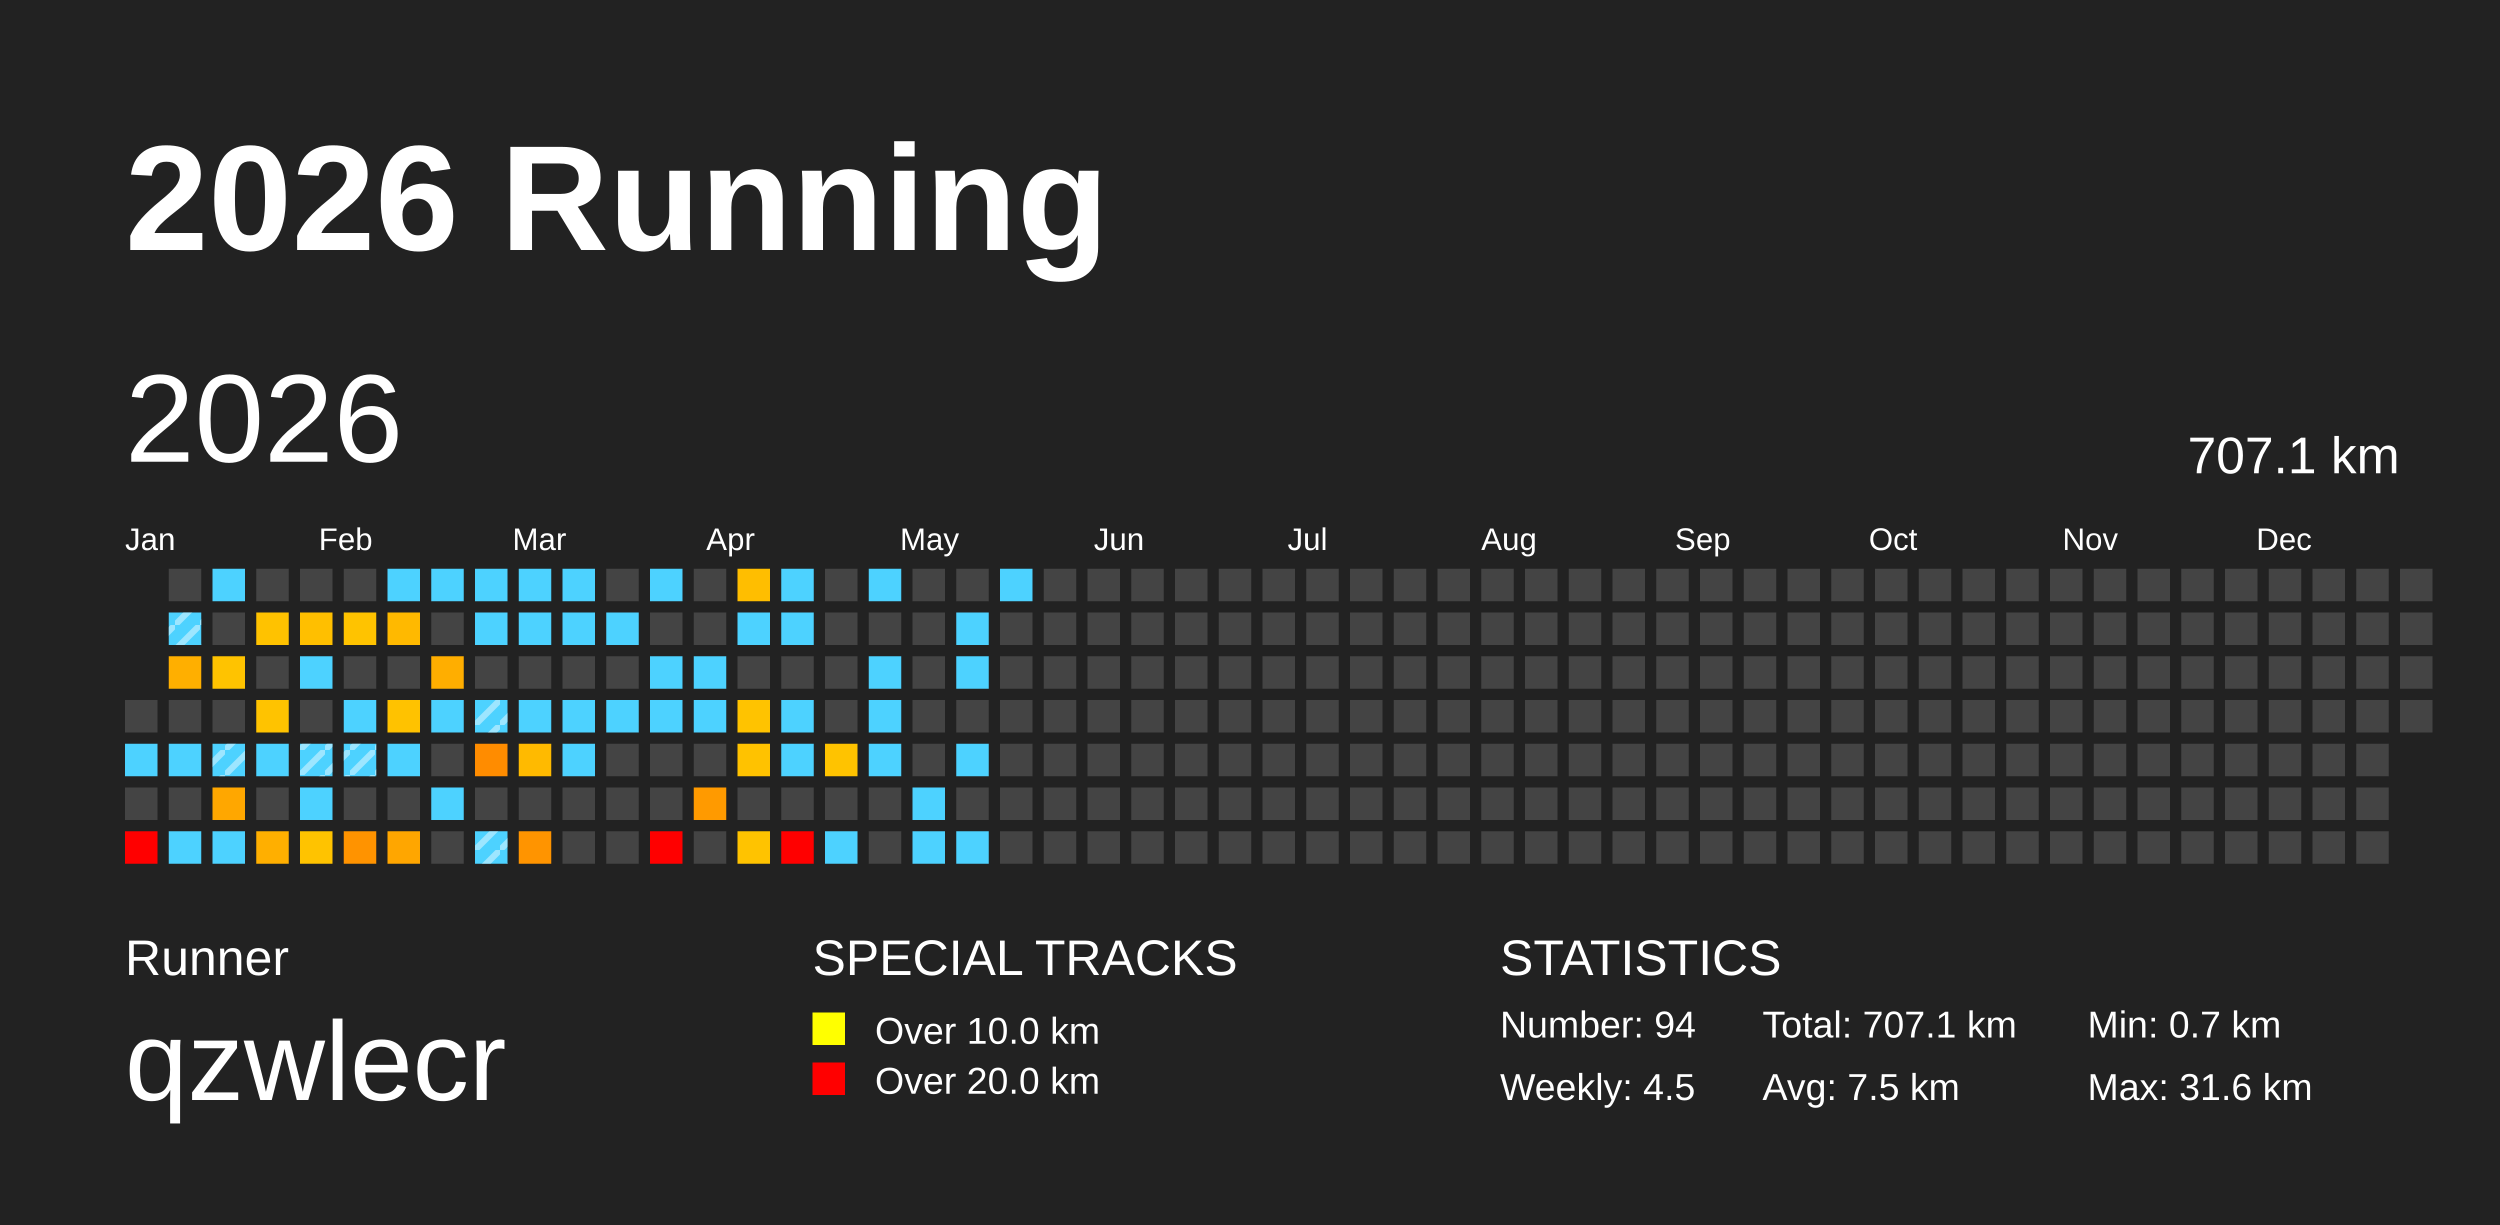
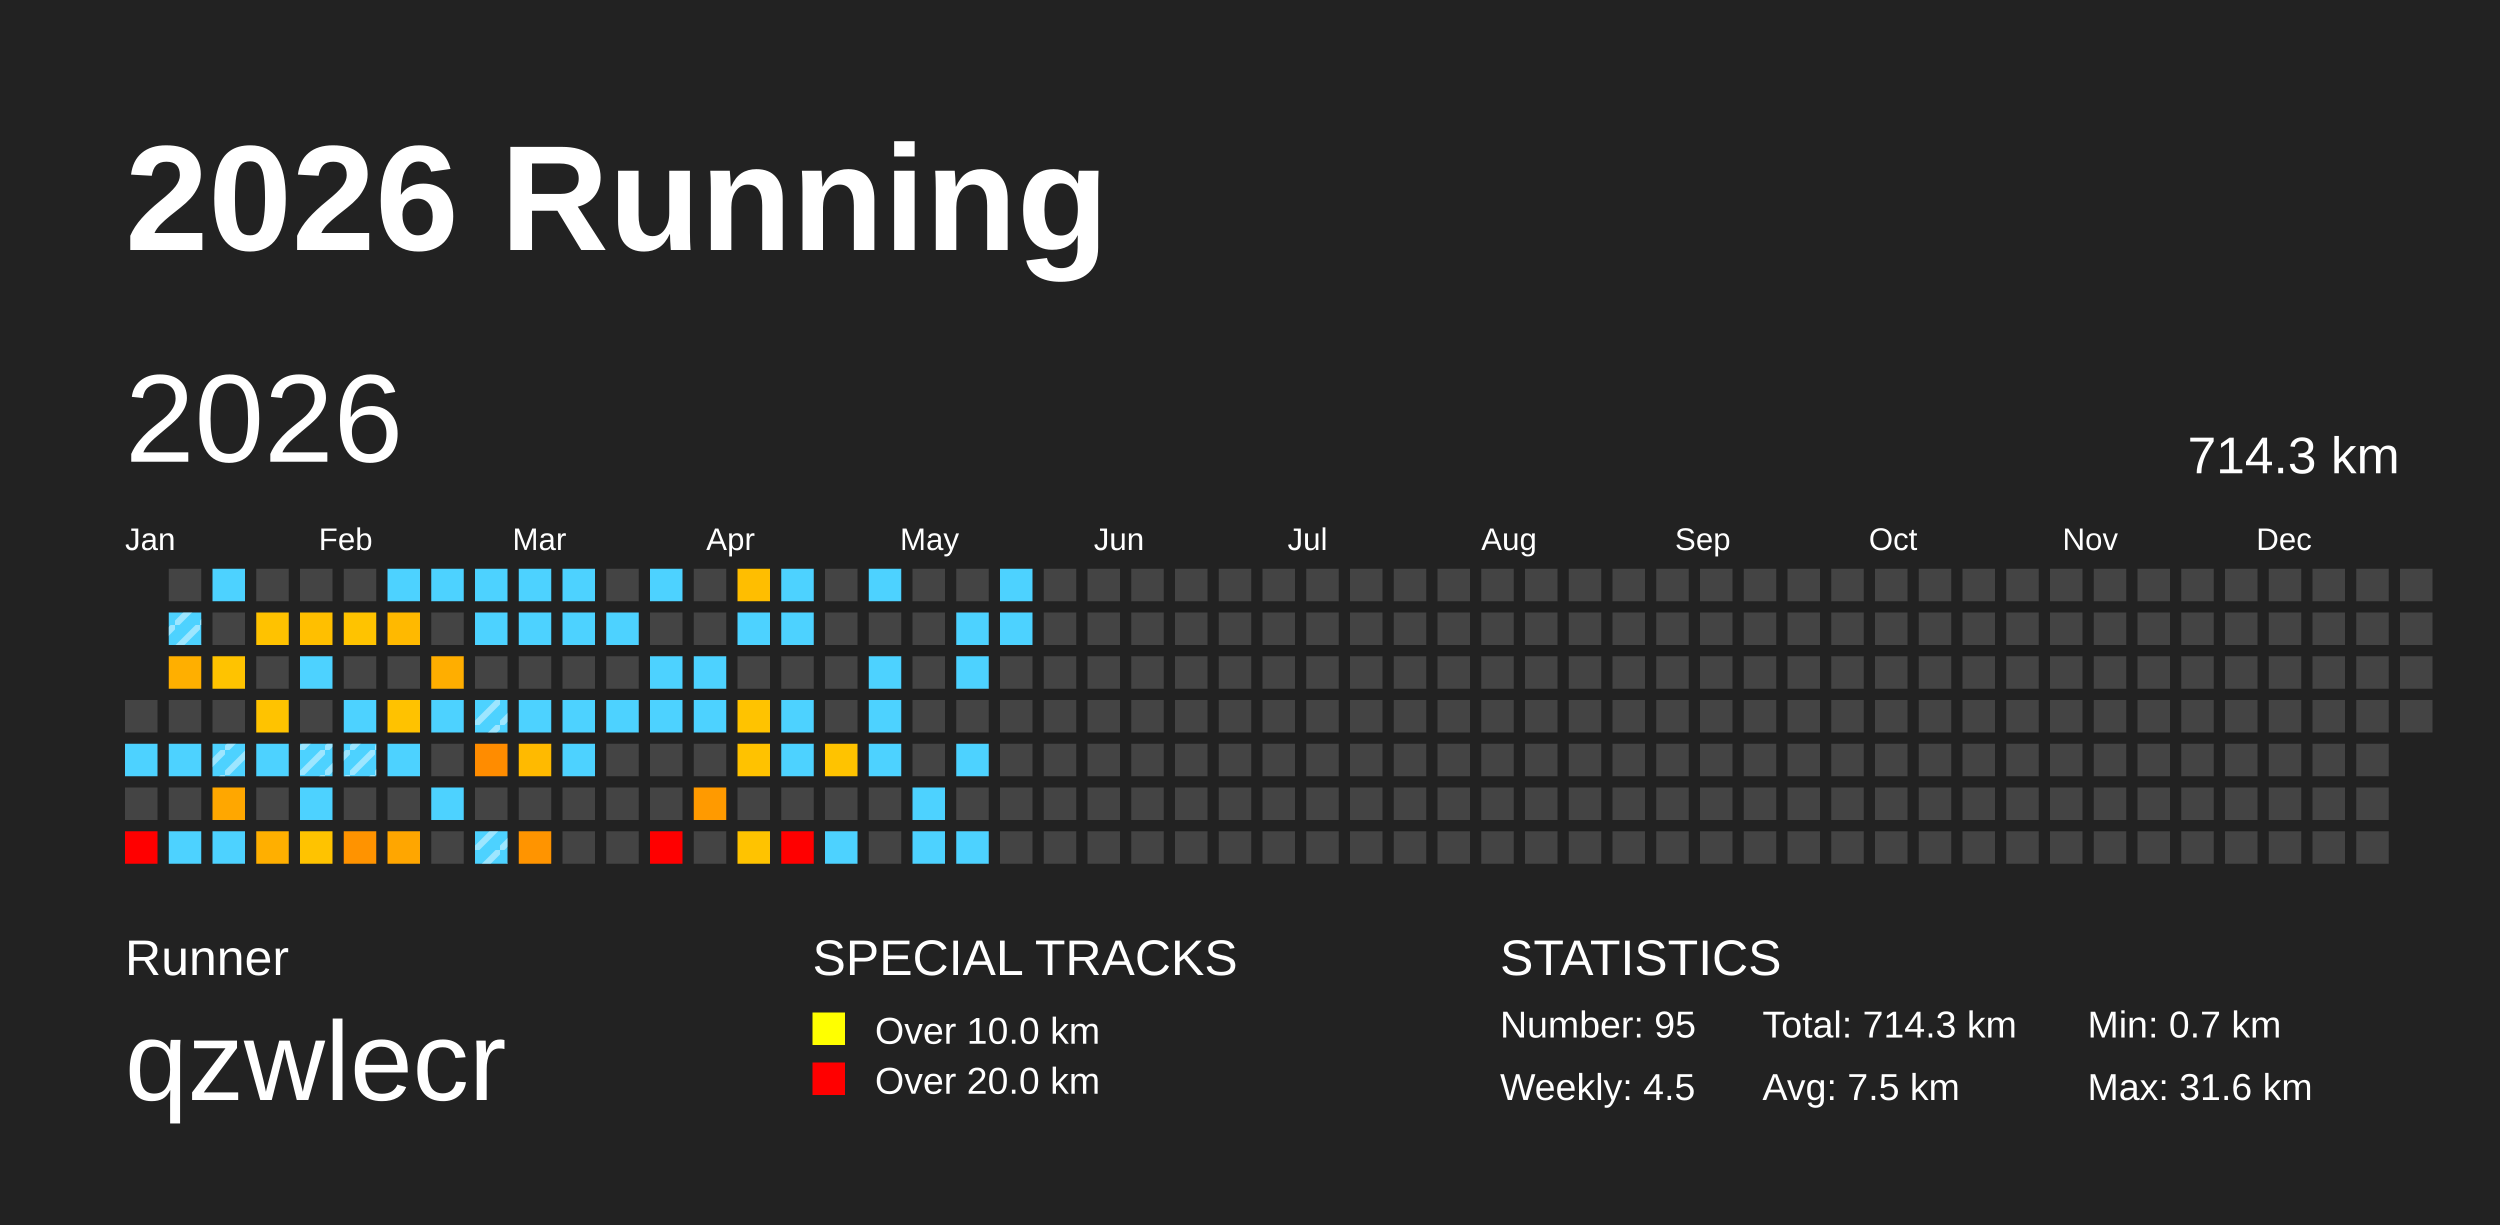
<svg xmlns="http://www.w3.org/2000/svg" baseProfile="full" height="98mm" version="1.1" viewBox="0,0,200,98" width="200mm">
  <defs>
    <pattern height="2" id="indoor-stripe" patternUnits="userSpaceOnUse" width="2">
      <line stroke="white" stroke-opacity="0.45" stroke-width="0.5" x1="0" x2="2" y1="2" y2="0" />
    </pattern>
  </defs>
  <rect fill="#222222" height="98" width="200" x="0" y="0" />
  <text fill="#FFFFFF" style="font-size:12px; font-family:Arial; font-weight:bold;" x="10" y="20">2026 Running</text>
  <text fill="#FFFFFF" style="font-size:4px; font-family:Arial" x="10" y="78">Runner</text>
  <text fill="#FFFFFF" style="font-size:9px; font-family:Arial" x="10" y="88">qzwlecr</text>
  <text fill="#FFFFFF" style="font-size:4px; font-family:Arial" x="65" y="78">SPECIAL TRACKS</text>
  <rect fill="yellow" height="2.6" width="2.6" x="65" y="81" />
  <text fill="#FFFFFF" style="font-size:3px; font-family:Arial" x="70" y="83.5">Over 10.0 km</text>
  <rect fill="red" height="2.6" width="2.6" x="65" y="85" />
  <text fill="#FFFFFF" style="font-size:3px; font-family:Arial" x="70" y="87.5">Over 20.0 km</text>
  <text fill="#FFFFFF" style="font-size:4px; font-family:Arial" x="120" y="78">STATISTICS</text>
-   <text fill="#FFFFFF" style="font-size:3px; font-family:Arial" x="120" y="83">Number: 94</text>
+   <text fill="#FFFFFF" style="font-size:3px; font-family:Arial" x="120" y="83">Number: 95</text>
  <text fill="#FFFFFF" style="font-size:3px; font-family:Arial" x="120" y="88">Weekly: 4.5</text>
-   <text fill="#FFFFFF" style="font-size:3px; font-family:Arial" x="141" y="83">Total: 707.1 km</text>
+   <text fill="#FFFFFF" style="font-size:3px; font-family:Arial" x="141" y="83">Total: 714.3 km</text>
  <text fill="#FFFFFF" style="font-size:3px; font-family:Arial" x="141" y="88">Avg: 7.5 km</text>
  <text fill="#FFFFFF" style="font-size:3px; font-family:Arial" x="167" y="83">Min: 0.7 km</text>
  <text fill="#FFFFFF" style="font-size:3px; font-family:Arial" x="167" y="88">Max: 31.6 km</text>
  <text dominant-baseline="hanging" fill="#FFFFFF" style="font-size:10.0px; font-family:Arial;" x="10" y="30">2026</text>
-   <text dominant-baseline="hanging" fill="#FFFFFF" style="font-size:4.125px; font-family:Arial;" x="175" y="35">707.1 km</text>
+   <text dominant-baseline="hanging" fill="#FFFFFF" style="font-size:4.125px; font-family:Arial;" x="175" y="35">714.3 km</text>
  <text fill="#FFFFFF" style="font-size:2.5px; font-family:Arial" x="10.0" y="44">Jan</text>
  <text fill="#FFFFFF" style="font-size:2.5px; font-family:Arial" x="25.5" y="44">Feb</text>
  <text fill="#FFFFFF" style="font-size:2.5px; font-family:Arial" x="41.0" y="44">Mar</text>
  <text fill="#FFFFFF" style="font-size:2.5px; font-family:Arial" x="56.5" y="44">Apr</text>
  <text fill="#FFFFFF" style="font-size:2.5px; font-family:Arial" x="72.0" y="44">May</text>
  <text fill="#FFFFFF" style="font-size:2.5px; font-family:Arial" x="87.5" y="44">Jun</text>
  <text fill="#FFFFFF" style="font-size:2.5px; font-family:Arial" x="103.0" y="44">Jul</text>
  <text fill="#FFFFFF" style="font-size:2.5px; font-family:Arial" x="118.5" y="44">Aug</text>
  <text fill="#FFFFFF" style="font-size:2.5px; font-family:Arial" x="134.0" y="44">Sep</text>
  <text fill="#FFFFFF" style="font-size:2.5px; font-family:Arial" x="149.5" y="44">Oct</text>
  <text fill="#FFFFFF" style="font-size:2.5px; font-family:Arial" x="165.0" y="44">Nov</text>
  <text fill="#FFFFFF" style="font-size:2.5px; font-family:Arial" x="180.5" y="44">Dec</text>
  <rect fill="#444444" height="2.6" width="2.6" x="10.0" y="56.0" />
  <rect fill="#4dd2ff" height="2.6" width="2.6" x="10.0" y="59.5" />
  <rect fill="#444444" height="2.6" width="2.6" x="10.0" y="63.0" />
  <rect fill="red" height="2.6" width="2.6" x="10.0" y="66.5" />
  <rect fill="#444444" height="2.6" width="2.6" x="13.5" y="45.5" />
  <rect fill="#4dd2ff" height="2.6" width="2.6" x="13.5" y="49.0" />
  <rect fill="url(#indoor-stripe)" height="2.6" style="pointer-events: none;" width="2.6" x="13.5" y="49.0" />
  <rect fill="#ffaf00" height="2.6" width="2.6" x="13.5" y="52.5" />
  <rect fill="#444444" height="2.6" width="2.6" x="13.5" y="56.0" />
  <rect fill="#4dd2ff" height="2.6" width="2.6" x="13.5" y="59.5" />
  <rect fill="#444444" height="2.6" width="2.6" x="13.5" y="63.0" />
  <rect fill="#4dd2ff" height="2.6" width="2.6" x="13.5" y="66.5" />
  <rect fill="#4dd2ff" height="2.6" width="2.6" x="17.0" y="45.5" />
  <rect fill="#444444" height="2.6" width="2.6" x="17.0" y="49.0" />
  <rect fill="#ffc300" height="2.6" width="2.6" x="17.0" y="52.5" />
  <rect fill="#444444" height="2.6" width="2.6" x="17.0" y="56.0" />
  <rect fill="#4dd2ff" height="2.6" width="2.6" x="17.0" y="59.5" />
  <rect fill="url(#indoor-stripe)" height="2.6" style="pointer-events: none;" width="2.6" x="17.0" y="59.5" />
  <rect fill="#ffa700" height="2.6" width="2.6" x="17.0" y="63.0" />
  <rect fill="#4dd2ff" height="2.6" width="2.6" x="17.0" y="66.5" />
  <rect fill="#444444" height="2.6" width="2.6" x="20.5" y="45.5" />
  <rect fill="#ffc200" height="2.6" width="2.6" x="20.5" y="49.0" />
  <rect fill="#444444" height="2.6" width="2.6" x="20.5" y="52.5" />
  <rect fill="#ffc300" height="2.6" width="2.6" x="20.5" y="56.0" />
  <rect fill="#4dd2ff" height="2.6" width="2.6" x="20.5" y="59.5" />
  <rect fill="#444444" height="2.6" width="2.6" x="20.5" y="63.0" />
  <rect fill="#ffaf00" height="2.6" width="2.6" x="20.5" y="66.5" />
  <rect fill="#444444" height="2.6" width="2.6" x="24.0" y="45.5" />
  <rect fill="#ffbf00" height="2.6" width="2.6" x="24.0" y="49.0" />
  <rect fill="#4dd2ff" height="2.6" width="2.6" x="24.0" y="52.5" />
  <rect fill="#444444" height="2.6" width="2.6" x="24.0" y="56.0" />
  <rect fill="#4dd2ff" height="2.6" width="2.6" x="24.0" y="59.5" />
  <rect fill="url(#indoor-stripe)" height="2.6" style="pointer-events: none;" width="2.6" x="24.0" y="59.5" />
  <rect fill="#4dd2ff" height="2.6" width="2.6" x="24.0" y="63.0" />
  <rect fill="#ffc300" height="2.6" width="2.6" x="24.0" y="66.5" />
  <rect fill="#444444" height="2.6" width="2.6" x="27.5" y="45.5" />
  <rect fill="#ffc300" height="2.6" width="2.6" x="27.5" y="49.0" />
  <rect fill="#444444" height="2.6" width="2.6" x="27.5" y="52.5" />
  <rect fill="#4dd2ff" height="2.6" width="2.6" x="27.5" y="56.0" />
  <rect fill="#4dd2ff" height="2.6" width="2.6" x="27.5" y="59.5" />
  <rect fill="url(#indoor-stripe)" height="2.6" style="pointer-events: none;" width="2.6" x="27.5" y="59.5" />
  <rect fill="#444444" height="2.6" width="2.6" x="27.5" y="63.0" />
  <rect fill="#ff9300" height="2.6" width="2.6" x="27.5" y="66.5" />
  <rect fill="#4dd2ff" height="2.6" width="2.6" x="31.0" y="45.5" />
  <rect fill="#ffb900" height="2.6" width="2.6" x="31.0" y="49.0" />
  <rect fill="#444444" height="2.6" width="2.6" x="31.0" y="52.5" />
  <rect fill="#ffc200" height="2.6" width="2.6" x="31.0" y="56.0" />
  <rect fill="#4dd2ff" height="2.6" width="2.6" x="31.0" y="59.5" />
  <rect fill="#444444" height="2.6" width="2.6" x="31.0" y="63.0" />
  <rect fill="#ffa600" height="2.6" width="2.6" x="31.0" y="66.5" />
  <rect fill="#4dd2ff" height="2.6" width="2.6" x="34.5" y="45.5" />
  <rect fill="#444444" height="2.6" width="2.6" x="34.5" y="49.0" />
  <rect fill="#ffae00" height="2.6" width="2.6" x="34.5" y="52.5" />
  <rect fill="#4dd2ff" height="2.6" width="2.6" x="34.5" y="56.0" />
  <rect fill="#444444" height="2.6" width="2.6" x="34.5" y="59.5" />
  <rect fill="#4dd2ff" height="2.6" width="2.6" x="34.5" y="63.0" />
  <rect fill="#444444" height="2.6" width="2.6" x="34.5" y="66.5" />
  <rect fill="#4dd2ff" height="2.6" width="2.6" x="38.0" y="45.5" />
  <rect fill="#4dd2ff" height="2.6" width="2.6" x="38.0" y="49.0" />
  <rect fill="#444444" height="2.6" width="2.6" x="38.0" y="52.5" />
  <rect fill="#4dd2ff" height="2.6" width="2.6" x="38.0" y="56.0" />
  <rect fill="url(#indoor-stripe)" height="2.6" style="pointer-events: none;" width="2.6" x="38.0" y="56.0" />
  <rect fill="#ff8c00" height="2.6" width="2.6" x="38.0" y="59.5" />
  <rect fill="#444444" height="2.6" width="2.6" x="38.0" y="63.0" />
  <rect fill="#4dd2ff" height="2.6" width="2.6" x="38.0" y="66.5" />
  <rect fill="url(#indoor-stripe)" height="2.6" style="pointer-events: none;" width="2.6" x="38.0" y="66.5" />
  <rect fill="#4dd2ff" height="2.6" width="2.6" x="41.5" y="45.5" />
  <rect fill="#4dd2ff" height="2.6" width="2.6" x="41.5" y="49.0" />
  <rect fill="#444444" height="2.6" width="2.6" x="41.5" y="52.5" />
  <rect fill="#4dd2ff" height="2.6" width="2.6" x="41.5" y="56.0" />
  <rect fill="#ffba00" height="2.6" width="2.6" x="41.5" y="59.5" />
  <rect fill="#444444" height="2.6" width="2.6" x="41.5" y="63.0" />
  <rect fill="#ff9400" height="2.6" width="2.6" x="41.5" y="66.5" />
  <rect fill="#4dd2ff" height="2.6" width="2.6" x="45.0" y="45.5" />
  <rect fill="#4dd2ff" height="2.6" width="2.6" x="45.0" y="49.0" />
  <rect fill="#444444" height="2.6" width="2.6" x="45.0" y="52.5" />
  <rect fill="#4dd2ff" height="2.6" width="2.6" x="45.0" y="56.0" />
  <rect fill="#4dd2ff" height="2.6" width="2.6" x="45.0" y="59.5" />
  <rect fill="#444444" height="2.6" width="2.6" x="45.0" y="63.0" />
  <rect fill="#444444" height="2.6" width="2.6" x="45.0" y="66.5" />
  <rect fill="#444444" height="2.6" width="2.6" x="48.5" y="45.5" />
  <rect fill="#4dd2ff" height="2.6" width="2.6" x="48.5" y="49.0" />
  <rect fill="#444444" height="2.6" width="2.6" x="48.5" y="52.5" />
  <rect fill="#4dd2ff" height="2.6" width="2.6" x="48.5" y="56.0" />
  <rect fill="#444444" height="2.6" width="2.6" x="48.5" y="59.5" />
  <rect fill="#444444" height="2.6" width="2.6" x="48.5" y="63.0" />
  <rect fill="#444444" height="2.6" width="2.6" x="48.5" y="66.5" />
  <rect fill="#4dd2ff" height="2.6" width="2.6" x="52.0" y="45.5" />
  <rect fill="#444444" height="2.6" width="2.6" x="52.0" y="49.0" />
  <rect fill="#4dd2ff" height="2.6" width="2.6" x="52.0" y="52.5" />
  <rect fill="#4dd2ff" height="2.6" width="2.6" x="52.0" y="56.0" />
  <rect fill="#444444" height="2.6" width="2.6" x="52.0" y="59.5" />
  <rect fill="#444444" height="2.6" width="2.6" x="52.0" y="63.0" />
  <rect fill="red" height="2.6" width="2.6" x="52.0" y="66.5" />
  <rect fill="#444444" height="2.6" width="2.6" x="55.5" y="45.5" />
  <rect fill="#444444" height="2.6" width="2.6" x="55.5" y="49.0" />
  <rect fill="#4dd2ff" height="2.6" width="2.6" x="55.5" y="52.5" />
  <rect fill="#4dd2ff" height="2.6" width="2.6" x="55.5" y="56.0" />
  <rect fill="#444444" height="2.6" width="2.6" x="55.5" y="59.5" />
  <rect fill="#ff9a00" height="2.6" width="2.6" x="55.5" y="63.0" />
  <rect fill="#444444" height="2.6" width="2.6" x="55.5" y="66.5" />
  <rect fill="#ffbe00" height="2.6" width="2.6" x="59.0" y="45.5" />
  <rect fill="#4dd2ff" height="2.6" width="2.6" x="59.0" y="49.0" />
  <rect fill="#444444" height="2.6" width="2.6" x="59.0" y="52.5" />
  <rect fill="#ffc300" height="2.6" width="2.6" x="59.0" y="56.0" />
  <rect fill="#ffc200" height="2.6" width="2.6" x="59.0" y="59.5" />
  <rect fill="#444444" height="2.6" width="2.6" x="59.0" y="63.0" />
  <rect fill="#ffc300" height="2.6" width="2.6" x="59.0" y="66.5" />
  <rect fill="#4dd2ff" height="2.6" width="2.6" x="62.5" y="45.5" />
  <rect fill="#4dd2ff" height="2.6" width="2.6" x="62.5" y="49.0" />
  <rect fill="#444444" height="2.6" width="2.6" x="62.5" y="52.5" />
  <rect fill="#4dd2ff" height="2.6" width="2.6" x="62.5" y="56.0" />
  <rect fill="#4dd2ff" height="2.6" width="2.6" x="62.5" y="59.5" />
  <rect fill="#444444" height="2.6" width="2.6" x="62.5" y="63.0" />
  <rect fill="red" height="2.6" width="2.6" x="62.5" y="66.5" />
  <rect fill="#444444" height="2.6" width="2.6" x="66.0" y="45.5" />
  <rect fill="#444444" height="2.6" width="2.6" x="66.0" y="49.0" />
  <rect fill="#444444" height="2.6" width="2.6" x="66.0" y="52.5" />
  <rect fill="#444444" height="2.6" width="2.6" x="66.0" y="56.0" />
  <rect fill="#ffc300" height="2.6" width="2.6" x="66.0" y="59.5" />
  <rect fill="#444444" height="2.6" width="2.6" x="66.0" y="63.0" />
  <rect fill="#4dd2ff" height="2.6" width="2.6" x="66.0" y="66.5" />
  <rect fill="#4dd2ff" height="2.6" width="2.6" x="69.5" y="45.5" />
  <rect fill="#444444" height="2.6" width="2.6" x="69.5" y="49.0" />
  <rect fill="#4dd2ff" height="2.6" width="2.6" x="69.5" y="52.5" />
  <rect fill="#4dd2ff" height="2.6" width="2.6" x="69.5" y="56.0" />
  <rect fill="#4dd2ff" height="2.6" width="2.6" x="69.5" y="59.5" />
  <rect fill="#444444" height="2.6" width="2.6" x="69.5" y="63.0" />
  <rect fill="#444444" height="2.6" width="2.6" x="69.5" y="66.5" />
  <rect fill="#444444" height="2.6" width="2.6" x="73.0" y="45.5" />
  <rect fill="#444444" height="2.6" width="2.6" x="73.0" y="49.0" />
  <rect fill="#444444" height="2.6" width="2.6" x="73.0" y="52.5" />
  <rect fill="#444444" height="2.6" width="2.6" x="73.0" y="56.0" />
  <rect fill="#444444" height="2.6" width="2.6" x="73.0" y="59.5" />
  <rect fill="#4dd2ff" height="2.6" width="2.6" x="73.0" y="63.0" />
  <rect fill="#4dd2ff" height="2.6" width="2.6" x="73.0" y="66.5" />
  <rect fill="#444444" height="2.6" width="2.6" x="76.5" y="45.5" />
  <rect fill="#4dd2ff" height="2.6" width="2.6" x="76.5" y="49.0" />
  <rect fill="#4dd2ff" height="2.6" width="2.6" x="76.5" y="52.5" />
  <rect fill="#444444" height="2.6" width="2.6" x="76.5" y="56.0" />
  <rect fill="#4dd2ff" height="2.6" width="2.6" x="76.5" y="59.5" />
  <rect fill="#444444" height="2.6" width="2.6" x="76.5" y="63.0" />
  <rect fill="#4dd2ff" height="2.6" width="2.6" x="76.5" y="66.5" />
  <rect fill="#4dd2ff" height="2.6" width="2.6" x="80.0" y="45.5" />
-   <rect fill="#444444" height="2.6" width="2.6" x="80.0" y="49.0" />
+   <rect fill="#4dd2ff" height="2.6" width="2.6" x="80.0" y="49.0" />
  <rect fill="#444444" height="2.6" width="2.6" x="80.0" y="52.5" />
  <rect fill="#444444" height="2.6" width="2.6" x="80.0" y="56.0" />
  <rect fill="#444444" height="2.6" width="2.6" x="80.0" y="59.5" />
  <rect fill="#444444" height="2.6" width="2.6" x="80.0" y="63.0" />
  <rect fill="#444444" height="2.6" width="2.6" x="80.0" y="66.5" />
  <rect fill="#444444" height="2.6" width="2.6" x="83.5" y="45.5" />
  <rect fill="#444444" height="2.6" width="2.6" x="83.5" y="49.0" />
  <rect fill="#444444" height="2.6" width="2.6" x="83.5" y="52.5" />
  <rect fill="#444444" height="2.6" width="2.6" x="83.5" y="56.0" />
  <rect fill="#444444" height="2.6" width="2.6" x="83.5" y="59.5" />
  <rect fill="#444444" height="2.6" width="2.6" x="83.5" y="63.0" />
  <rect fill="#444444" height="2.6" width="2.6" x="83.5" y="66.5" />
  <rect fill="#444444" height="2.6" width="2.6" x="87.0" y="45.5" />
  <rect fill="#444444" height="2.6" width="2.6" x="87.0" y="49.0" />
  <rect fill="#444444" height="2.6" width="2.6" x="87.0" y="52.5" />
  <rect fill="#444444" height="2.6" width="2.6" x="87.0" y="56.0" />
  <rect fill="#444444" height="2.6" width="2.6" x="87.0" y="59.5" />
  <rect fill="#444444" height="2.6" width="2.6" x="87.0" y="63.0" />
  <rect fill="#444444" height="2.6" width="2.6" x="87.0" y="66.5" />
  <rect fill="#444444" height="2.6" width="2.6" x="90.5" y="45.5" />
  <rect fill="#444444" height="2.6" width="2.6" x="90.5" y="49.0" />
  <rect fill="#444444" height="2.6" width="2.6" x="90.5" y="52.5" />
  <rect fill="#444444" height="2.6" width="2.6" x="90.5" y="56.0" />
  <rect fill="#444444" height="2.6" width="2.6" x="90.5" y="59.5" />
  <rect fill="#444444" height="2.6" width="2.6" x="90.5" y="63.0" />
  <rect fill="#444444" height="2.6" width="2.6" x="90.5" y="66.5" />
  <rect fill="#444444" height="2.6" width="2.6" x="94.0" y="45.5" />
  <rect fill="#444444" height="2.6" width="2.6" x="94.0" y="49.0" />
  <rect fill="#444444" height="2.6" width="2.6" x="94.0" y="52.5" />
  <rect fill="#444444" height="2.6" width="2.6" x="94.0" y="56.0" />
  <rect fill="#444444" height="2.6" width="2.6" x="94.0" y="59.5" />
  <rect fill="#444444" height="2.6" width="2.6" x="94.0" y="63.0" />
  <rect fill="#444444" height="2.6" width="2.6" x="94.0" y="66.5" />
  <rect fill="#444444" height="2.6" width="2.6" x="97.5" y="45.5" />
  <rect fill="#444444" height="2.6" width="2.6" x="97.5" y="49.0" />
  <rect fill="#444444" height="2.6" width="2.6" x="97.5" y="52.5" />
  <rect fill="#444444" height="2.6" width="2.6" x="97.5" y="56.0" />
  <rect fill="#444444" height="2.6" width="2.6" x="97.5" y="59.5" />
  <rect fill="#444444" height="2.6" width="2.6" x="97.5" y="63.0" />
  <rect fill="#444444" height="2.6" width="2.6" x="97.5" y="66.5" />
  <rect fill="#444444" height="2.6" width="2.6" x="101.0" y="45.5" />
  <rect fill="#444444" height="2.6" width="2.6" x="101.0" y="49.0" />
  <rect fill="#444444" height="2.6" width="2.6" x="101.0" y="52.5" />
  <rect fill="#444444" height="2.6" width="2.6" x="101.0" y="56.0" />
  <rect fill="#444444" height="2.6" width="2.6" x="101.0" y="59.5" />
  <rect fill="#444444" height="2.6" width="2.6" x="101.0" y="63.0" />
  <rect fill="#444444" height="2.6" width="2.6" x="101.0" y="66.5" />
  <rect fill="#444444" height="2.6" width="2.6" x="104.5" y="45.5" />
  <rect fill="#444444" height="2.6" width="2.6" x="104.5" y="49.0" />
  <rect fill="#444444" height="2.6" width="2.6" x="104.5" y="52.5" />
  <rect fill="#444444" height="2.6" width="2.6" x="104.5" y="56.0" />
  <rect fill="#444444" height="2.6" width="2.6" x="104.5" y="59.5" />
  <rect fill="#444444" height="2.6" width="2.6" x="104.5" y="63.0" />
  <rect fill="#444444" height="2.6" width="2.6" x="104.5" y="66.5" />
  <rect fill="#444444" height="2.6" width="2.6" x="108.0" y="45.5" />
  <rect fill="#444444" height="2.6" width="2.6" x="108.0" y="49.0" />
  <rect fill="#444444" height="2.6" width="2.6" x="108.0" y="52.5" />
  <rect fill="#444444" height="2.6" width="2.6" x="108.0" y="56.0" />
  <rect fill="#444444" height="2.6" width="2.6" x="108.0" y="59.5" />
  <rect fill="#444444" height="2.6" width="2.6" x="108.0" y="63.0" />
  <rect fill="#444444" height="2.6" width="2.6" x="108.0" y="66.5" />
  <rect fill="#444444" height="2.6" width="2.6" x="111.5" y="45.5" />
  <rect fill="#444444" height="2.6" width="2.6" x="111.5" y="49.0" />
  <rect fill="#444444" height="2.6" width="2.6" x="111.5" y="52.5" />
  <rect fill="#444444" height="2.6" width="2.6" x="111.5" y="56.0" />
  <rect fill="#444444" height="2.6" width="2.6" x="111.5" y="59.5" />
  <rect fill="#444444" height="2.6" width="2.6" x="111.5" y="63.0" />
  <rect fill="#444444" height="2.6" width="2.6" x="111.5" y="66.5" />
  <rect fill="#444444" height="2.6" width="2.6" x="115.0" y="45.5" />
  <rect fill="#444444" height="2.6" width="2.6" x="115.0" y="49.0" />
  <rect fill="#444444" height="2.6" width="2.6" x="115.0" y="52.5" />
  <rect fill="#444444" height="2.6" width="2.6" x="115.0" y="56.0" />
  <rect fill="#444444" height="2.6" width="2.6" x="115.0" y="59.5" />
  <rect fill="#444444" height="2.6" width="2.6" x="115.0" y="63.0" />
  <rect fill="#444444" height="2.6" width="2.6" x="115.0" y="66.5" />
  <rect fill="#444444" height="2.6" width="2.6" x="118.5" y="45.5" />
  <rect fill="#444444" height="2.6" width="2.6" x="118.5" y="49.0" />
  <rect fill="#444444" height="2.6" width="2.6" x="118.5" y="52.5" />
  <rect fill="#444444" height="2.6" width="2.6" x="118.5" y="56.0" />
  <rect fill="#444444" height="2.6" width="2.6" x="118.5" y="59.5" />
  <rect fill="#444444" height="2.6" width="2.6" x="118.5" y="63.0" />
  <rect fill="#444444" height="2.6" width="2.6" x="118.5" y="66.5" />
  <rect fill="#444444" height="2.6" width="2.6" x="122.0" y="45.5" />
  <rect fill="#444444" height="2.6" width="2.6" x="122.0" y="49.0" />
  <rect fill="#444444" height="2.6" width="2.6" x="122.0" y="52.5" />
  <rect fill="#444444" height="2.6" width="2.6" x="122.0" y="56.0" />
  <rect fill="#444444" height="2.6" width="2.6" x="122.0" y="59.5" />
  <rect fill="#444444" height="2.6" width="2.6" x="122.0" y="63.0" />
  <rect fill="#444444" height="2.6" width="2.6" x="122.0" y="66.5" />
  <rect fill="#444444" height="2.6" width="2.6" x="125.5" y="45.5" />
  <rect fill="#444444" height="2.6" width="2.6" x="125.5" y="49.0" />
  <rect fill="#444444" height="2.6" width="2.6" x="125.5" y="52.5" />
  <rect fill="#444444" height="2.6" width="2.6" x="125.5" y="56.0" />
  <rect fill="#444444" height="2.6" width="2.6" x="125.5" y="59.5" />
  <rect fill="#444444" height="2.6" width="2.6" x="125.5" y="63.0" />
  <rect fill="#444444" height="2.6" width="2.6" x="125.5" y="66.5" />
  <rect fill="#444444" height="2.6" width="2.6" x="129.0" y="45.5" />
  <rect fill="#444444" height="2.6" width="2.6" x="129.0" y="49.0" />
  <rect fill="#444444" height="2.6" width="2.6" x="129.0" y="52.5" />
  <rect fill="#444444" height="2.6" width="2.6" x="129.0" y="56.0" />
  <rect fill="#444444" height="2.6" width="2.6" x="129.0" y="59.5" />
  <rect fill="#444444" height="2.6" width="2.6" x="129.0" y="63.0" />
  <rect fill="#444444" height="2.6" width="2.6" x="129.0" y="66.5" />
  <rect fill="#444444" height="2.6" width="2.6" x="132.5" y="45.5" />
  <rect fill="#444444" height="2.6" width="2.6" x="132.5" y="49.0" />
  <rect fill="#444444" height="2.6" width="2.6" x="132.5" y="52.5" />
  <rect fill="#444444" height="2.6" width="2.6" x="132.5" y="56.0" />
  <rect fill="#444444" height="2.6" width="2.6" x="132.5" y="59.5" />
  <rect fill="#444444" height="2.6" width="2.6" x="132.5" y="63.0" />
  <rect fill="#444444" height="2.6" width="2.6" x="132.5" y="66.5" />
  <rect fill="#444444" height="2.6" width="2.6" x="136.0" y="45.5" />
  <rect fill="#444444" height="2.6" width="2.6" x="136.0" y="49.0" />
  <rect fill="#444444" height="2.6" width="2.6" x="136.0" y="52.5" />
  <rect fill="#444444" height="2.6" width="2.6" x="136.0" y="56.0" />
  <rect fill="#444444" height="2.6" width="2.6" x="136.0" y="59.5" />
  <rect fill="#444444" height="2.6" width="2.6" x="136.0" y="63.0" />
  <rect fill="#444444" height="2.6" width="2.6" x="136.0" y="66.5" />
  <rect fill="#444444" height="2.6" width="2.6" x="139.5" y="45.5" />
  <rect fill="#444444" height="2.6" width="2.6" x="139.5" y="49.0" />
  <rect fill="#444444" height="2.6" width="2.6" x="139.5" y="52.5" />
  <rect fill="#444444" height="2.6" width="2.6" x="139.5" y="56.0" />
  <rect fill="#444444" height="2.6" width="2.6" x="139.5" y="59.5" />
  <rect fill="#444444" height="2.6" width="2.6" x="139.5" y="63.0" />
  <rect fill="#444444" height="2.6" width="2.6" x="139.5" y="66.5" />
  <rect fill="#444444" height="2.6" width="2.6" x="143.0" y="45.5" />
  <rect fill="#444444" height="2.6" width="2.6" x="143.0" y="49.0" />
  <rect fill="#444444" height="2.6" width="2.6" x="143.0" y="52.5" />
  <rect fill="#444444" height="2.6" width="2.6" x="143.0" y="56.0" />
  <rect fill="#444444" height="2.6" width="2.6" x="143.0" y="59.5" />
  <rect fill="#444444" height="2.6" width="2.6" x="143.0" y="63.0" />
  <rect fill="#444444" height="2.6" width="2.6" x="143.0" y="66.5" />
  <rect fill="#444444" height="2.6" width="2.6" x="146.5" y="45.5" />
  <rect fill="#444444" height="2.6" width="2.6" x="146.5" y="49.0" />
  <rect fill="#444444" height="2.6" width="2.6" x="146.5" y="52.5" />
  <rect fill="#444444" height="2.6" width="2.6" x="146.5" y="56.0" />
  <rect fill="#444444" height="2.6" width="2.6" x="146.5" y="59.5" />
  <rect fill="#444444" height="2.6" width="2.6" x="146.5" y="63.0" />
  <rect fill="#444444" height="2.6" width="2.6" x="146.5" y="66.5" />
  <rect fill="#444444" height="2.6" width="2.6" x="150.0" y="45.5" />
  <rect fill="#444444" height="2.6" width="2.6" x="150.0" y="49.0" />
  <rect fill="#444444" height="2.6" width="2.6" x="150.0" y="52.5" />
  <rect fill="#444444" height="2.6" width="2.6" x="150.0" y="56.0" />
  <rect fill="#444444" height="2.6" width="2.6" x="150.0" y="59.5" />
  <rect fill="#444444" height="2.6" width="2.6" x="150.0" y="63.0" />
  <rect fill="#444444" height="2.6" width="2.6" x="150.0" y="66.5" />
  <rect fill="#444444" height="2.6" width="2.6" x="153.5" y="45.5" />
  <rect fill="#444444" height="2.6" width="2.6" x="153.5" y="49.0" />
  <rect fill="#444444" height="2.6" width="2.6" x="153.5" y="52.5" />
  <rect fill="#444444" height="2.6" width="2.6" x="153.5" y="56.0" />
  <rect fill="#444444" height="2.6" width="2.6" x="153.5" y="59.5" />
  <rect fill="#444444" height="2.6" width="2.6" x="153.5" y="63.0" />
  <rect fill="#444444" height="2.6" width="2.6" x="153.5" y="66.5" />
  <rect fill="#444444" height="2.6" width="2.6" x="157.0" y="45.5" />
  <rect fill="#444444" height="2.6" width="2.6" x="157.0" y="49.0" />
  <rect fill="#444444" height="2.6" width="2.6" x="157.0" y="52.5" />
  <rect fill="#444444" height="2.6" width="2.6" x="157.0" y="56.0" />
  <rect fill="#444444" height="2.6" width="2.6" x="157.0" y="59.5" />
  <rect fill="#444444" height="2.6" width="2.6" x="157.0" y="63.0" />
  <rect fill="#444444" height="2.6" width="2.6" x="157.0" y="66.5" />
  <rect fill="#444444" height="2.6" width="2.6" x="160.5" y="45.5" />
  <rect fill="#444444" height="2.6" width="2.6" x="160.5" y="49.0" />
  <rect fill="#444444" height="2.6" width="2.6" x="160.5" y="52.5" />
  <rect fill="#444444" height="2.6" width="2.6" x="160.5" y="56.0" />
  <rect fill="#444444" height="2.6" width="2.6" x="160.5" y="59.5" />
  <rect fill="#444444" height="2.6" width="2.6" x="160.5" y="63.0" />
  <rect fill="#444444" height="2.6" width="2.6" x="160.5" y="66.5" />
  <rect fill="#444444" height="2.6" width="2.6" x="164.0" y="45.5" />
  <rect fill="#444444" height="2.6" width="2.6" x="164.0" y="49.0" />
  <rect fill="#444444" height="2.6" width="2.6" x="164.0" y="52.5" />
  <rect fill="#444444" height="2.6" width="2.6" x="164.0" y="56.0" />
  <rect fill="#444444" height="2.6" width="2.6" x="164.0" y="59.5" />
  <rect fill="#444444" height="2.6" width="2.6" x="164.0" y="63.0" />
  <rect fill="#444444" height="2.6" width="2.6" x="164.0" y="66.5" />
  <rect fill="#444444" height="2.6" width="2.6" x="167.5" y="45.5" />
  <rect fill="#444444" height="2.6" width="2.6" x="167.5" y="49.0" />
  <rect fill="#444444" height="2.6" width="2.6" x="167.5" y="52.5" />
  <rect fill="#444444" height="2.6" width="2.6" x="167.5" y="56.0" />
  <rect fill="#444444" height="2.6" width="2.6" x="167.5" y="59.5" />
  <rect fill="#444444" height="2.6" width="2.6" x="167.5" y="63.0" />
  <rect fill="#444444" height="2.6" width="2.6" x="167.5" y="66.5" />
  <rect fill="#444444" height="2.6" width="2.6" x="171.0" y="45.5" />
  <rect fill="#444444" height="2.6" width="2.6" x="171.0" y="49.0" />
  <rect fill="#444444" height="2.6" width="2.6" x="171.0" y="52.5" />
  <rect fill="#444444" height="2.6" width="2.6" x="171.0" y="56.0" />
  <rect fill="#444444" height="2.6" width="2.6" x="171.0" y="59.5" />
  <rect fill="#444444" height="2.6" width="2.6" x="171.0" y="63.0" />
  <rect fill="#444444" height="2.6" width="2.6" x="171.0" y="66.5" />
  <rect fill="#444444" height="2.6" width="2.6" x="174.5" y="45.5" />
  <rect fill="#444444" height="2.6" width="2.6" x="174.5" y="49.0" />
  <rect fill="#444444" height="2.6" width="2.6" x="174.5" y="52.5" />
  <rect fill="#444444" height="2.6" width="2.6" x="174.5" y="56.0" />
  <rect fill="#444444" height="2.6" width="2.6" x="174.5" y="59.5" />
  <rect fill="#444444" height="2.6" width="2.6" x="174.5" y="63.0" />
  <rect fill="#444444" height="2.6" width="2.6" x="174.5" y="66.5" />
  <rect fill="#444444" height="2.6" width="2.6" x="178.0" y="45.5" />
  <rect fill="#444444" height="2.6" width="2.6" x="178.0" y="49.0" />
  <rect fill="#444444" height="2.6" width="2.6" x="178.0" y="52.5" />
  <rect fill="#444444" height="2.6" width="2.6" x="178.0" y="56.0" />
  <rect fill="#444444" height="2.6" width="2.6" x="178.0" y="59.5" />
  <rect fill="#444444" height="2.6" width="2.6" x="178.0" y="63.0" />
  <rect fill="#444444" height="2.6" width="2.6" x="178.0" y="66.5" />
  <rect fill="#444444" height="2.6" width="2.6" x="181.5" y="45.5" />
  <rect fill="#444444" height="2.6" width="2.6" x="181.5" y="49.0" />
  <rect fill="#444444" height="2.6" width="2.6" x="181.5" y="52.5" />
  <rect fill="#444444" height="2.6" width="2.6" x="181.5" y="56.0" />
  <rect fill="#444444" height="2.6" width="2.6" x="181.5" y="59.5" />
  <rect fill="#444444" height="2.6" width="2.6" x="181.5" y="63.0" />
  <rect fill="#444444" height="2.6" width="2.6" x="181.5" y="66.5" />
  <rect fill="#444444" height="2.6" width="2.6" x="185.0" y="45.5" />
  <rect fill="#444444" height="2.6" width="2.6" x="185.0" y="49.0" />
  <rect fill="#444444" height="2.6" width="2.6" x="185.0" y="52.5" />
  <rect fill="#444444" height="2.6" width="2.6" x="185.0" y="56.0" />
  <rect fill="#444444" height="2.6" width="2.6" x="185.0" y="59.5" />
  <rect fill="#444444" height="2.6" width="2.6" x="185.0" y="63.0" />
  <rect fill="#444444" height="2.6" width="2.6" x="185.0" y="66.5" />
  <rect fill="#444444" height="2.6" width="2.6" x="188.5" y="45.5" />
  <rect fill="#444444" height="2.6" width="2.6" x="188.5" y="49.0" />
  <rect fill="#444444" height="2.6" width="2.6" x="188.5" y="52.5" />
  <rect fill="#444444" height="2.6" width="2.6" x="188.5" y="56.0" />
  <rect fill="#444444" height="2.6" width="2.6" x="188.5" y="59.5" />
  <rect fill="#444444" height="2.6" width="2.6" x="188.5" y="63.0" />
  <rect fill="#444444" height="2.6" width="2.6" x="188.5" y="66.5" />
  <rect fill="#444444" height="2.6" width="2.6" x="192.0" y="45.5" />
  <rect fill="#444444" height="2.6" width="2.6" x="192.0" y="49.0" />
  <rect fill="#444444" height="2.6" width="2.6" x="192.0" y="52.5" />
  <rect fill="#444444" height="2.6" width="2.6" x="192.0" y="56.0" />
</svg>
